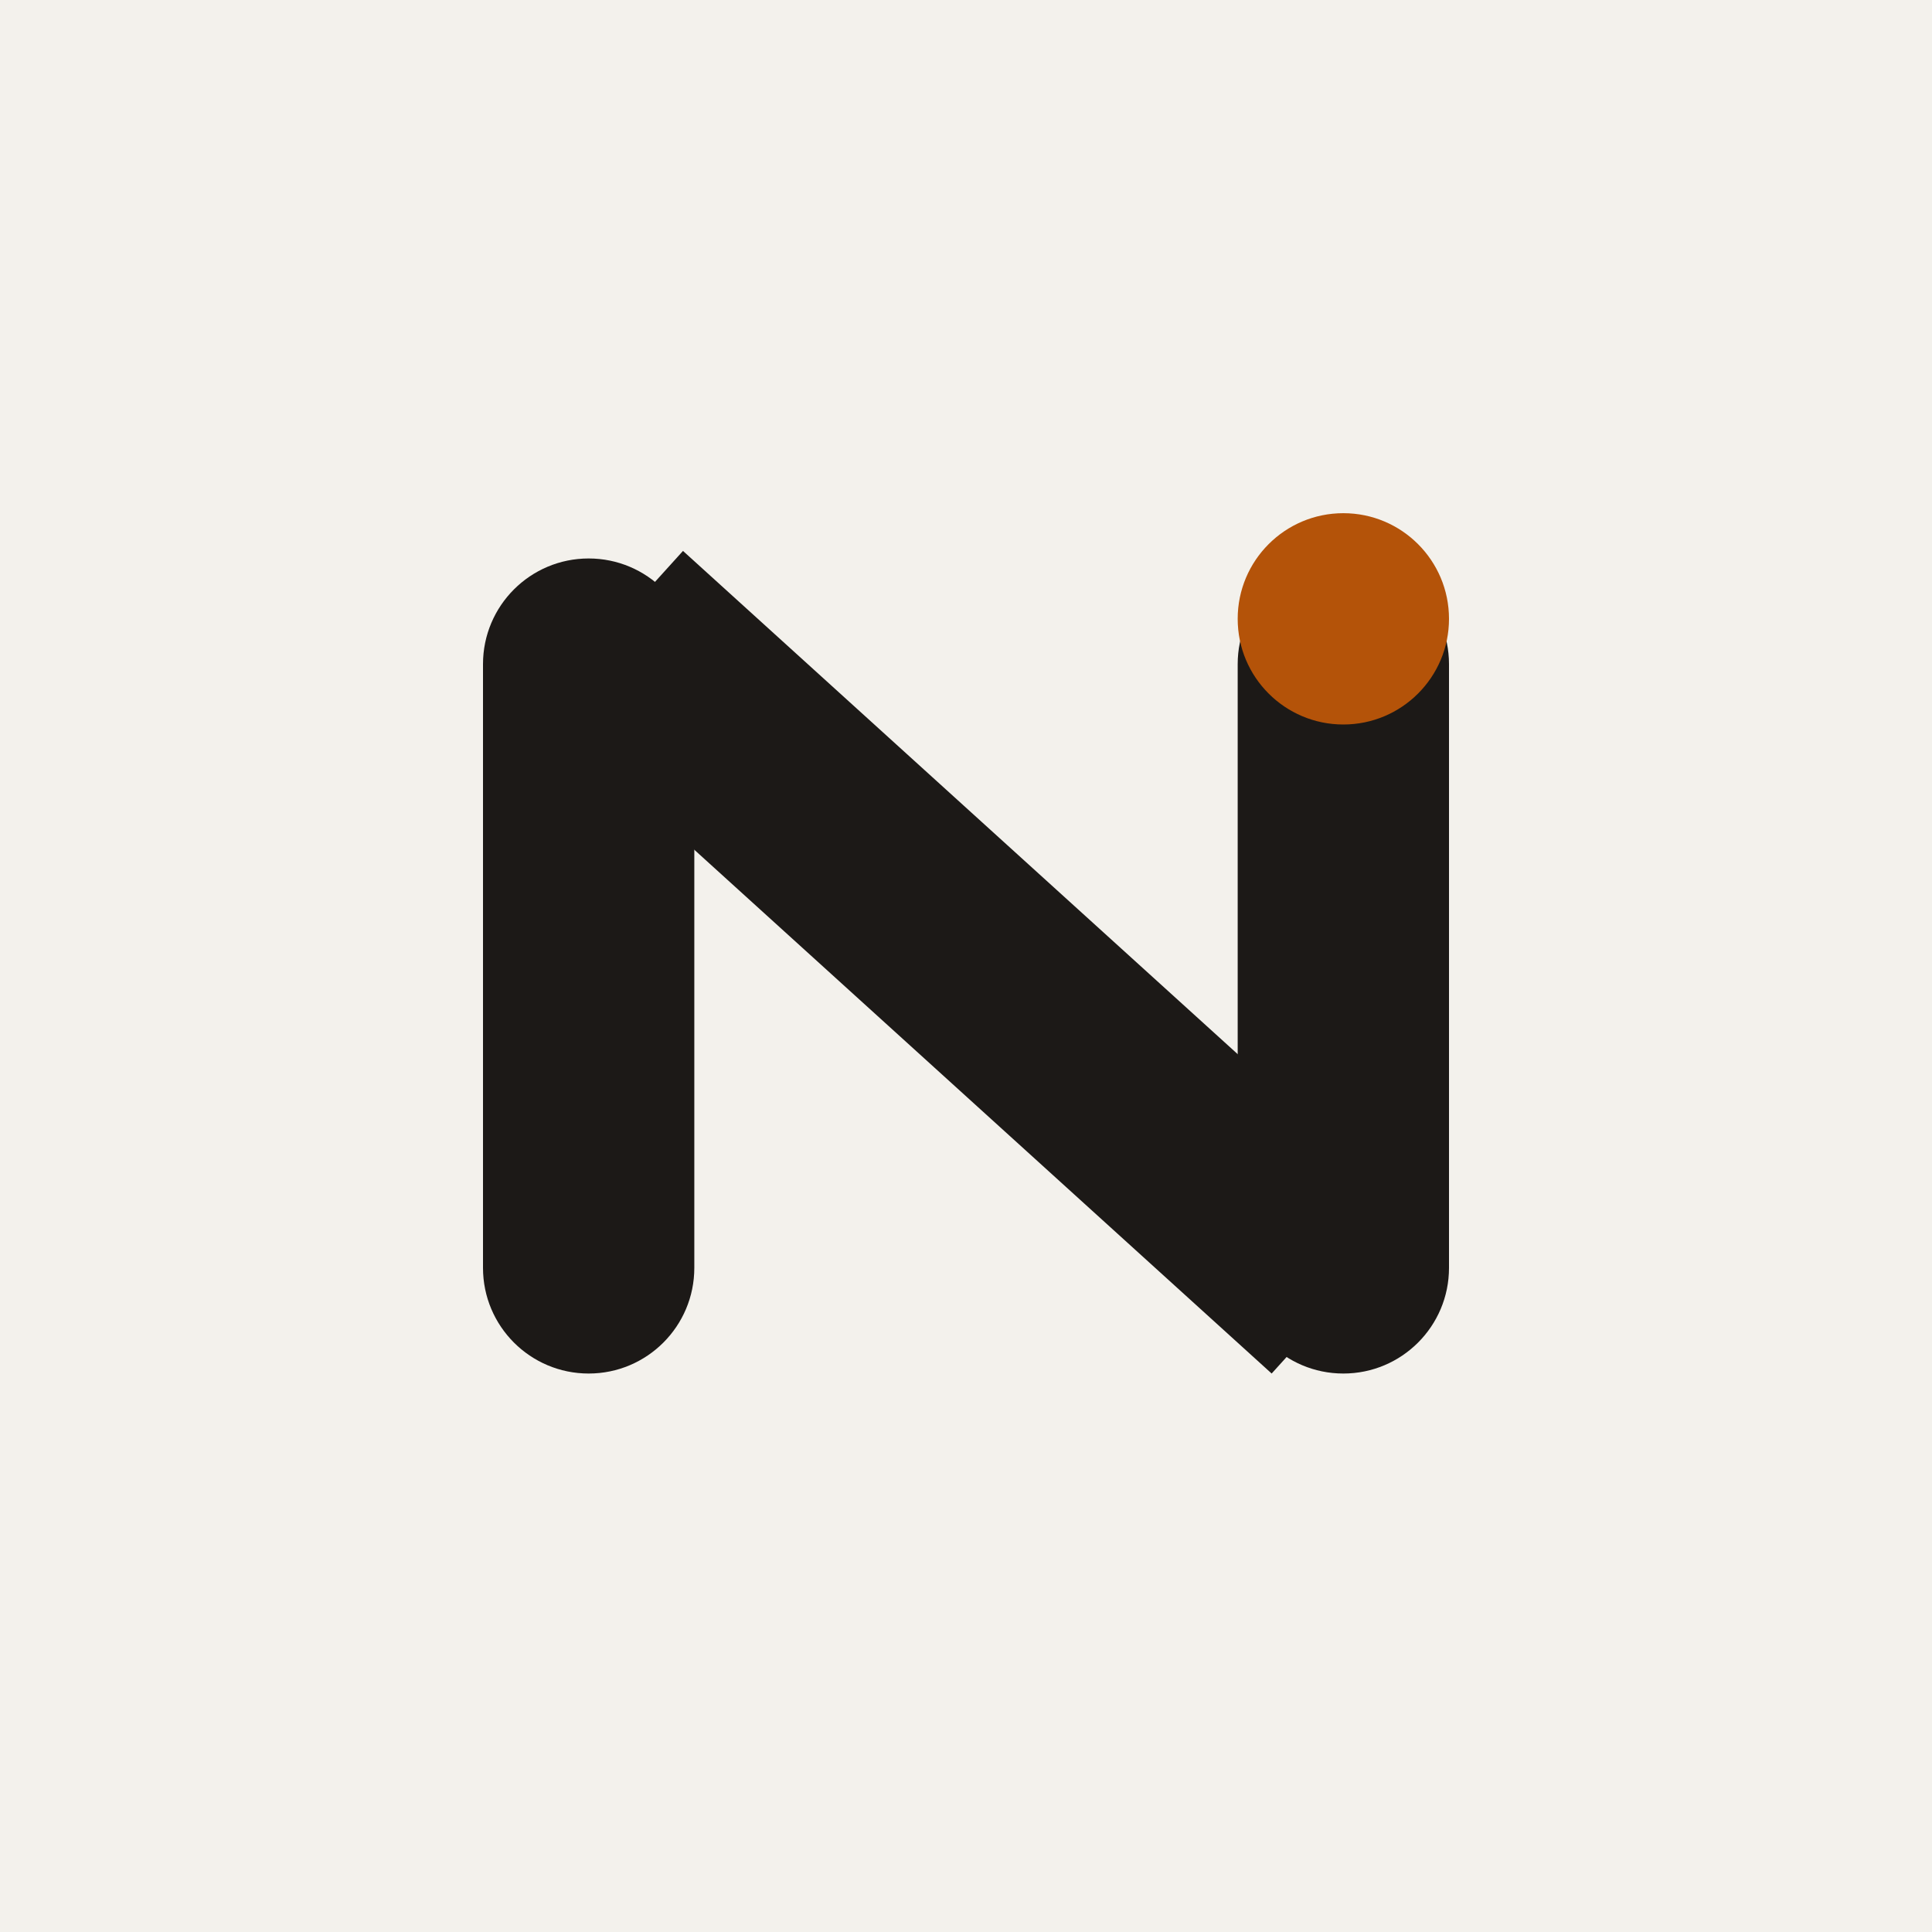
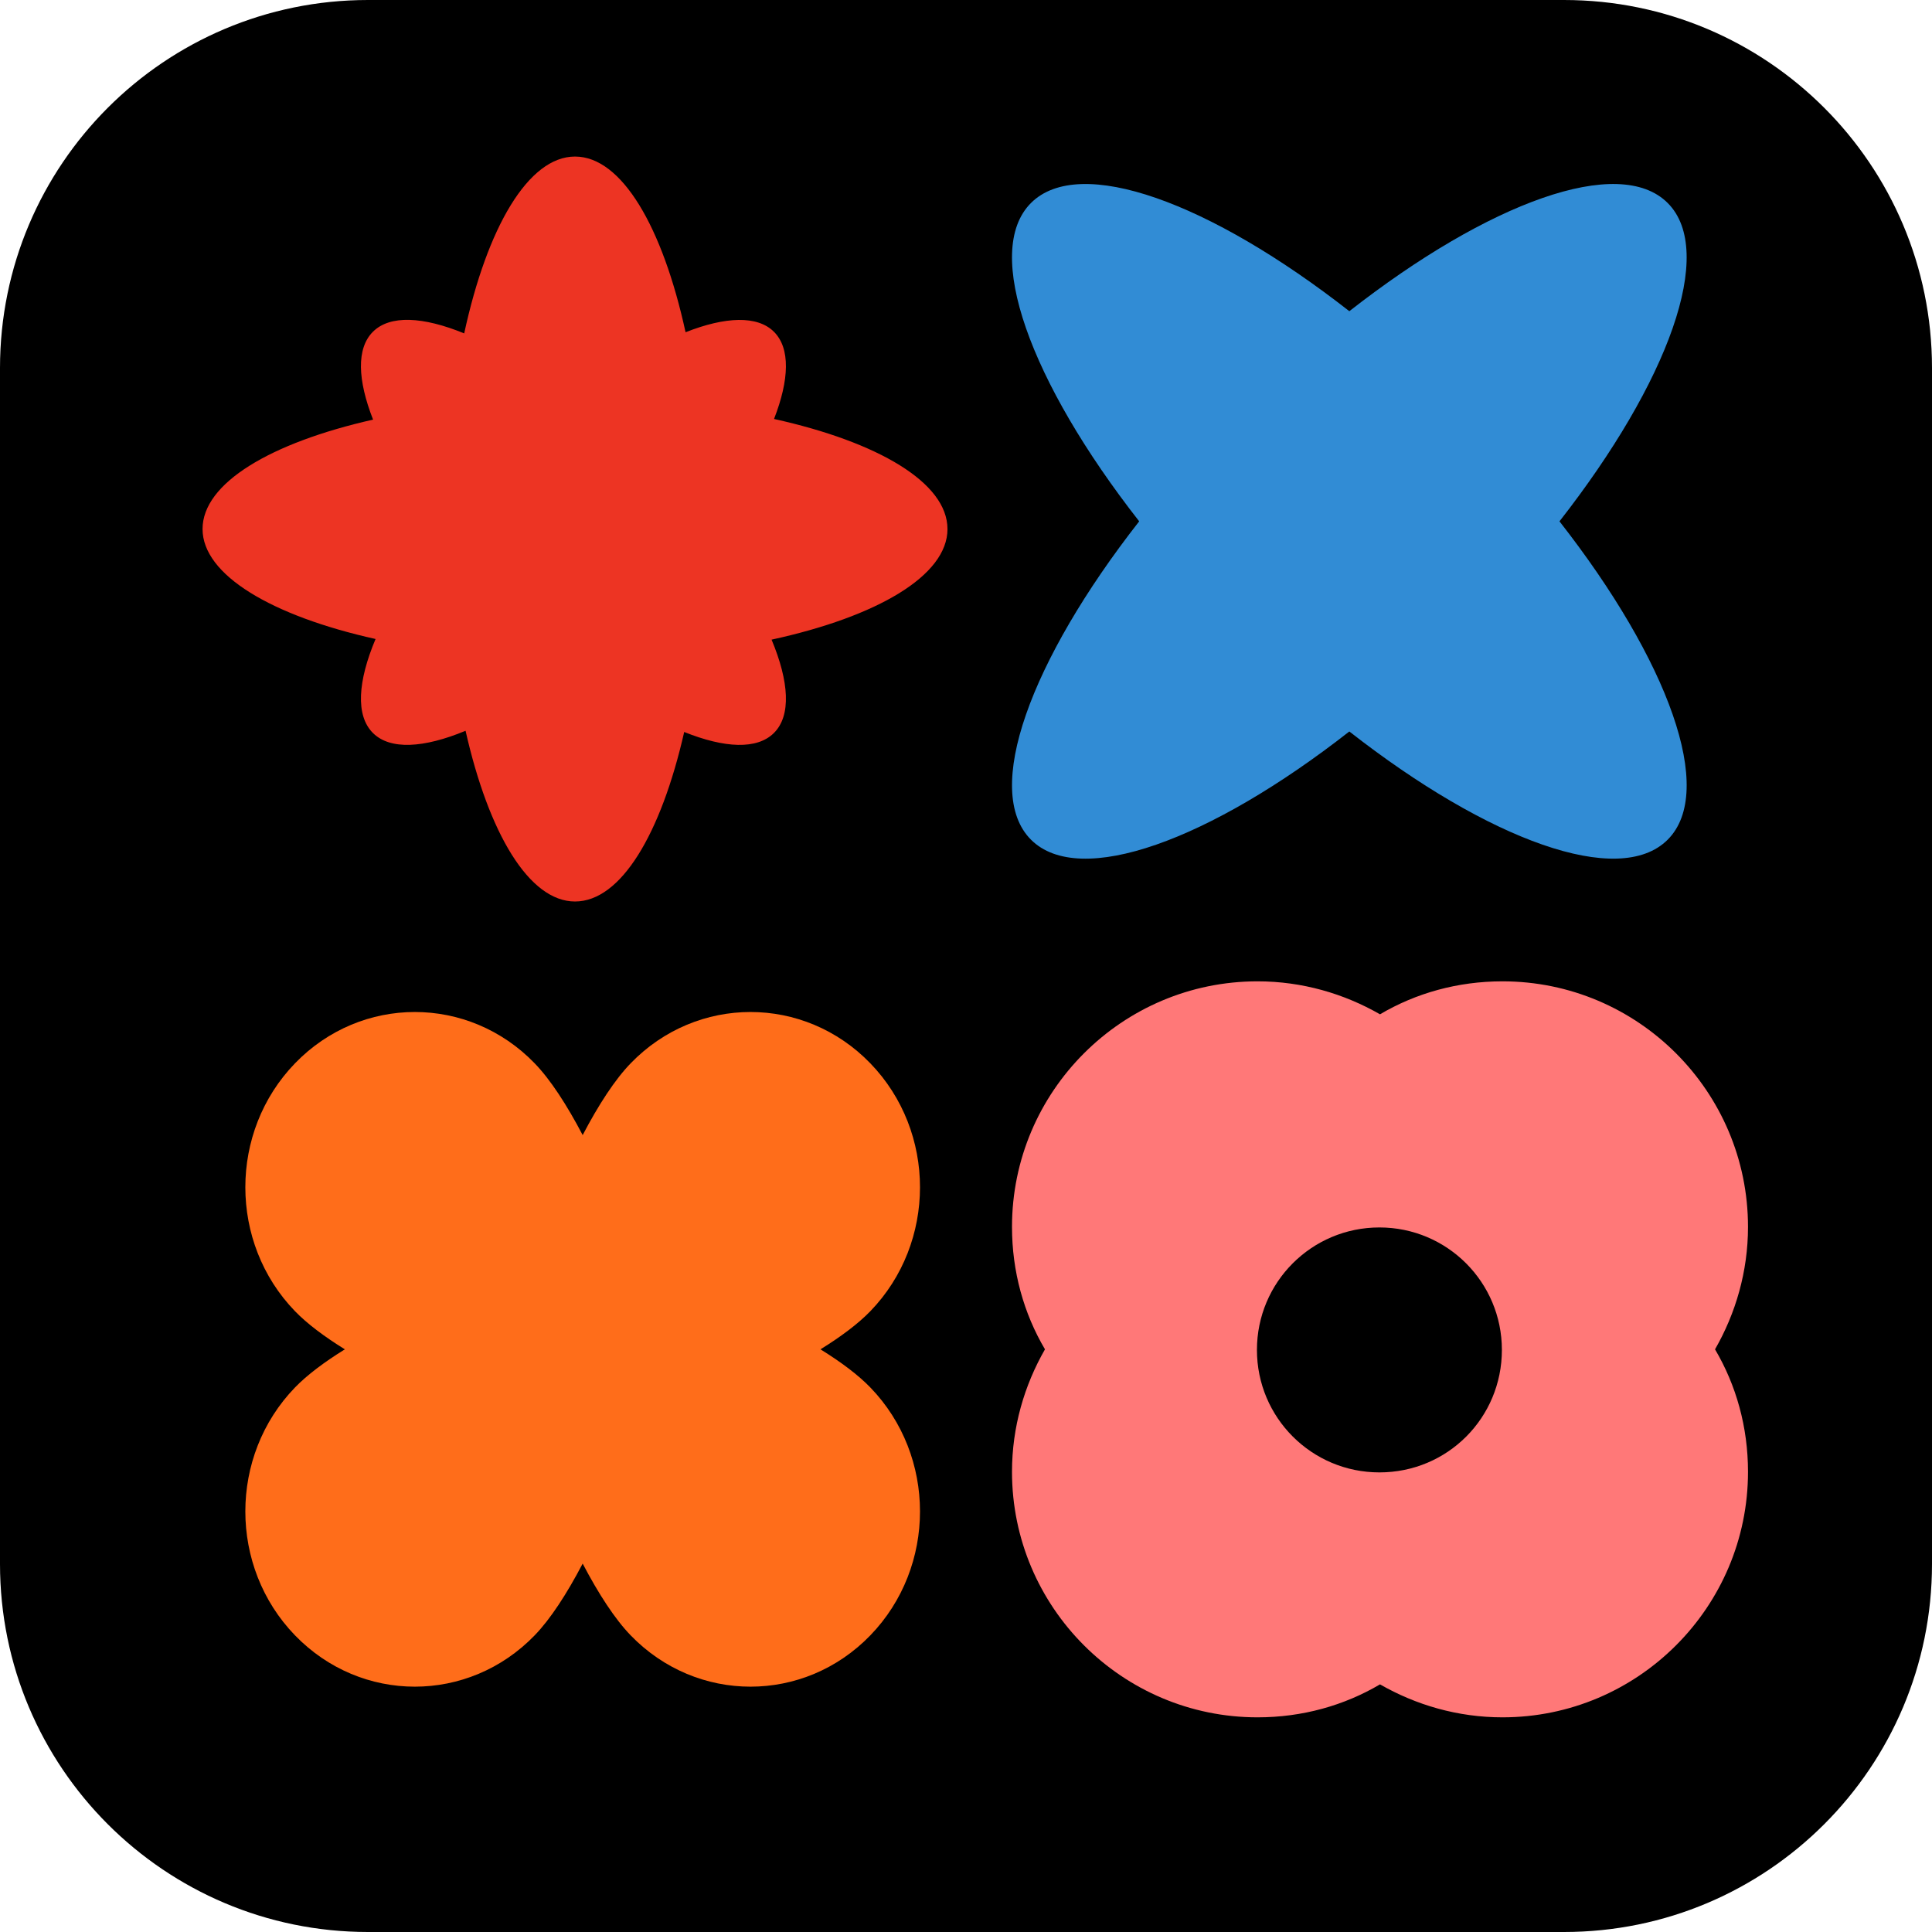
- <svg xmlns="http://www.w3.org/2000/svg" viewBox="0 0 512 512" role="img" aria-labelledby="title">
-   <rect width="512" height="512" fill="#F3F1EC" />
-   <rect x="128" y="148" width="56" height="216" rx="28" fill="#1C1917" />
-   <path d="m143 188 38-42 194 176-38 42Z" fill="#1C1917" />
-   <rect x="328" y="148" width="56" height="216" rx="28" fill="#1C1917" />
-   <circle cx="356" cy="164" r="28" fill="#B45309" />
+ <svg xmlns="http://www.w3.org/2000/svg" viewBox="0 0 126 126">
+   <rect width="126" height="126" rx="24" fill="#000000" />
+   <svg x="13.21" y="10.21" width="48.583" height="48.583" viewBox="0 0 48.583 48.583">
+     <path id="Vector" d="M48.582 24.292C48.582 21.27 44.066 18.619 37.271 17.114C38.266 14.557 38.343 12.506 37.267 11.43C36.191 10.354 34.097 10.432 31.501 11.458C30.001 4.579 27.333 0 24.291 0C21.249 0 18.561 4.612 17.064 11.533C14.38 10.435 12.221 10.316 11.108 11.43C10.027 12.511 10.109 14.579 11.121 17.156C4.432 18.67 0 21.298 0 24.292C0 27.285 4.503 29.956 11.283 31.464C10.121 34.226 9.972 36.453 11.108 37.59C12.234 38.715 14.429 38.58 17.153 37.449C18.665 44.146 21.296 48.583 24.291 48.583C27.286 48.583 29.896 44.181 31.412 37.528C34.049 38.587 36.168 38.689 37.267 37.59C38.398 36.459 38.256 34.249 37.11 31.506C43.996 30.007 48.583 27.337 48.583 24.292H48.582Z" fill="#ED3423" />
+   </svg>
+   <svg x="66.0" y="12.0" width="44.0" height="44.0" viewBox="0 0 44.0 44.0">
+     <path id="Vector" d="M42.762 1.238C39.592 -1.932 31.089 1.186 22 8.295C12.911 1.187 4.408 -1.93 1.238 1.238C-1.932 4.408 1.186 12.911 8.295 22C1.187 31.089 -1.93 39.592 1.238 42.762C4.408 45.932 12.911 42.814 22 35.705C31.089 42.813 39.592 45.93 42.762 42.762C45.932 39.592 42.814 31.089 35.705 22C42.813 12.911 45.93 4.408 42.762 1.238Z" fill="#318CD5" />
+   </svg>
+   <svg x="16.0" y="66.0" width="44.0" height="44.0" viewBox="0 0 44.0 44.0">
+     <path id="Vector" d="M37.509 22C38.85 21.171 39.971 20.329 40.762 19.512C45.079 15.048 45.079 7.811 40.762 3.348C36.445 -1.116 29.446 -1.116 25.129 3.348C24.105 4.406 23.037 6.047 22 8.027C20.963 6.048 19.895 4.406 18.871 3.348C14.554 -1.116 7.555 -1.116 3.238 3.348C-1.079 7.811 -1.079 15.048 3.238 19.512C4.029 20.33 5.15 21.171 6.491 22C5.15 22.829 4.029 23.671 3.238 24.488C-1.079 28.952 -1.079 36.189 3.238 40.652C7.555 45.116 14.554 45.116 18.871 40.652C19.895 39.594 20.963 37.953 22 35.974C23.037 37.952 24.105 39.593 25.129 40.652C29.446 45.116 36.445 45.116 40.762 40.652C45.079 36.189 45.079 28.952 40.762 24.488C39.971 23.67 38.85 22.829 37.509 22Z" fill="#FF6D1A" />
+   </svg>
+   <svg x="66.0" y="64.0" width="48.0" height="48.0" viewBox="0 0 48.0 48.0">
+     <path id="C4" d="M48 16.013C48 7.181 40.819 0 31.987 0C29.069 0 26.342 0.768 24 2.15C21.658 0.806 18.931 0 16.013 0C7.181 0 0 7.181 0 16.013C0 18.931 0.768 21.658 2.15 24C0.806 26.342 0 29.069 0 31.987C0 40.819 7.181 48 16.013 48C18.931 48 21.658 47.232 24 45.85C26.342 47.194 29.069 48 31.987 48C40.819 48 48 40.819 48 31.987C48 29.069 47.232 26.342 45.85 24C47.194 21.658 48 18.931 48 16.013ZM23.962 32.026C19.546 32.026 15.974 28.454 15.974 24.038C15.974 19.622 19.546 16.051 23.962 16.051C28.378 16.051 31.949 19.622 31.949 24.038C31.949 28.454 28.416 32.026 23.962 32.026Z" fill="#FF7878" />
+   </svg>
</svg>
